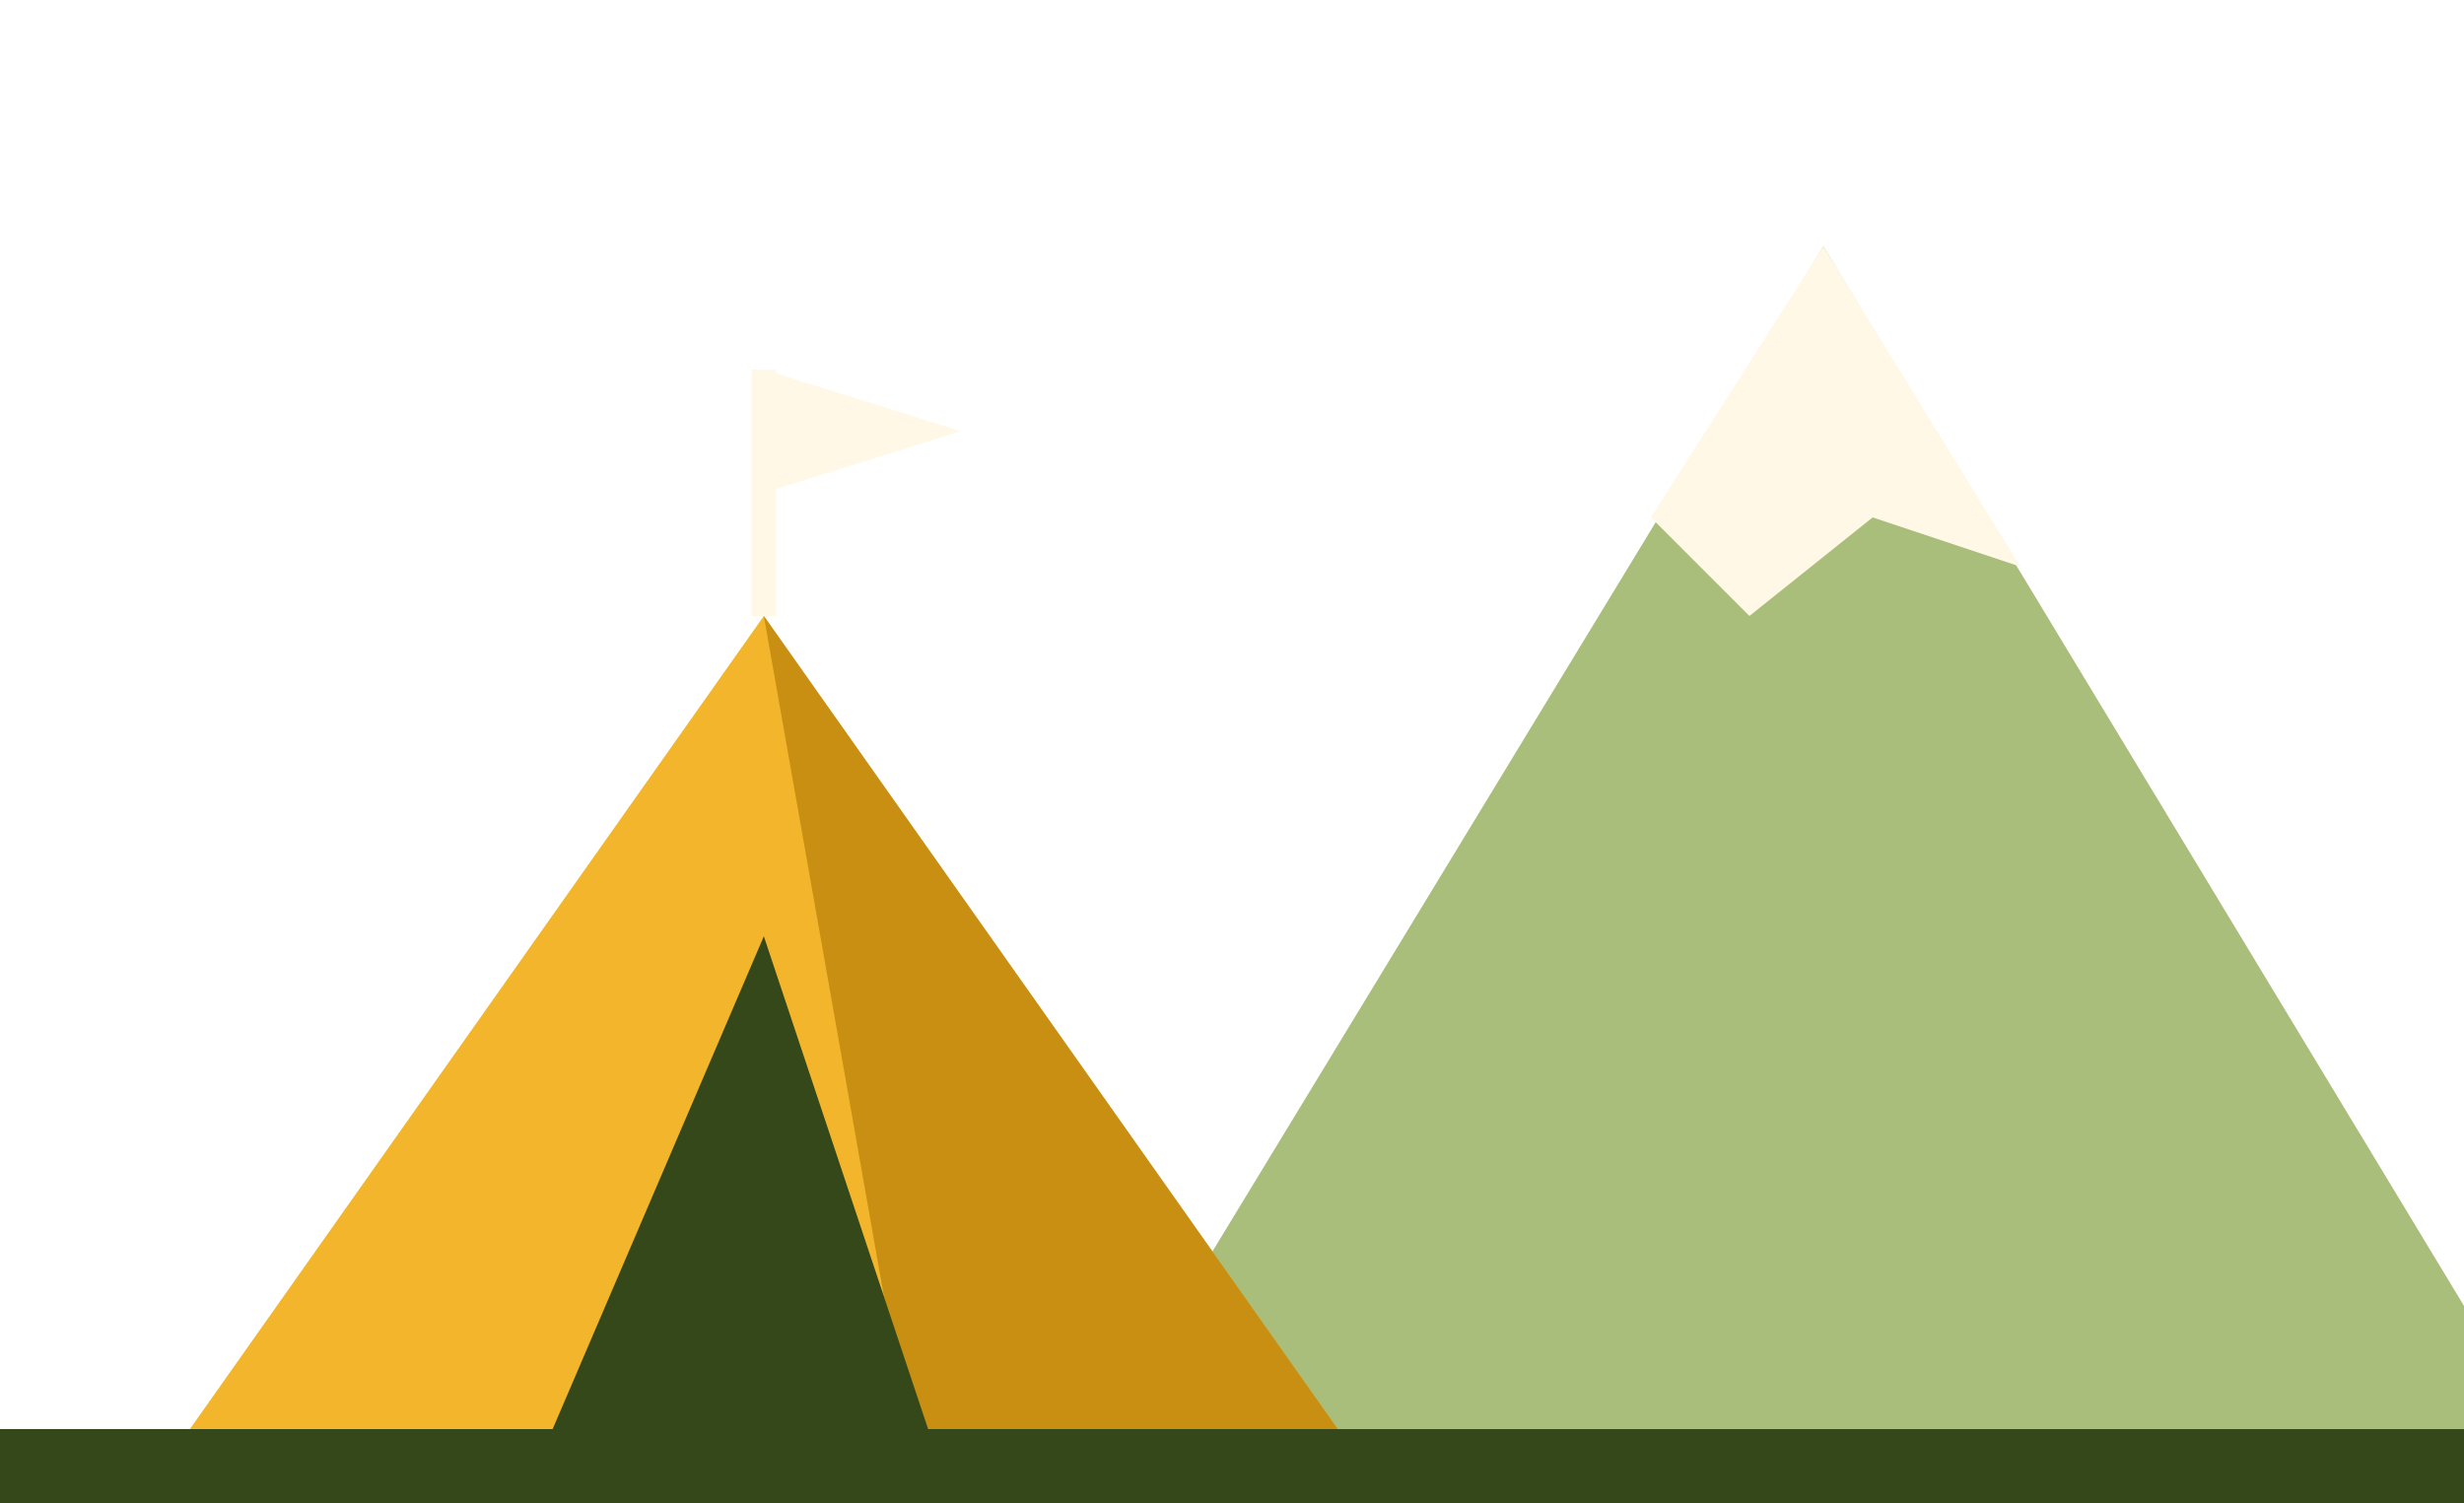
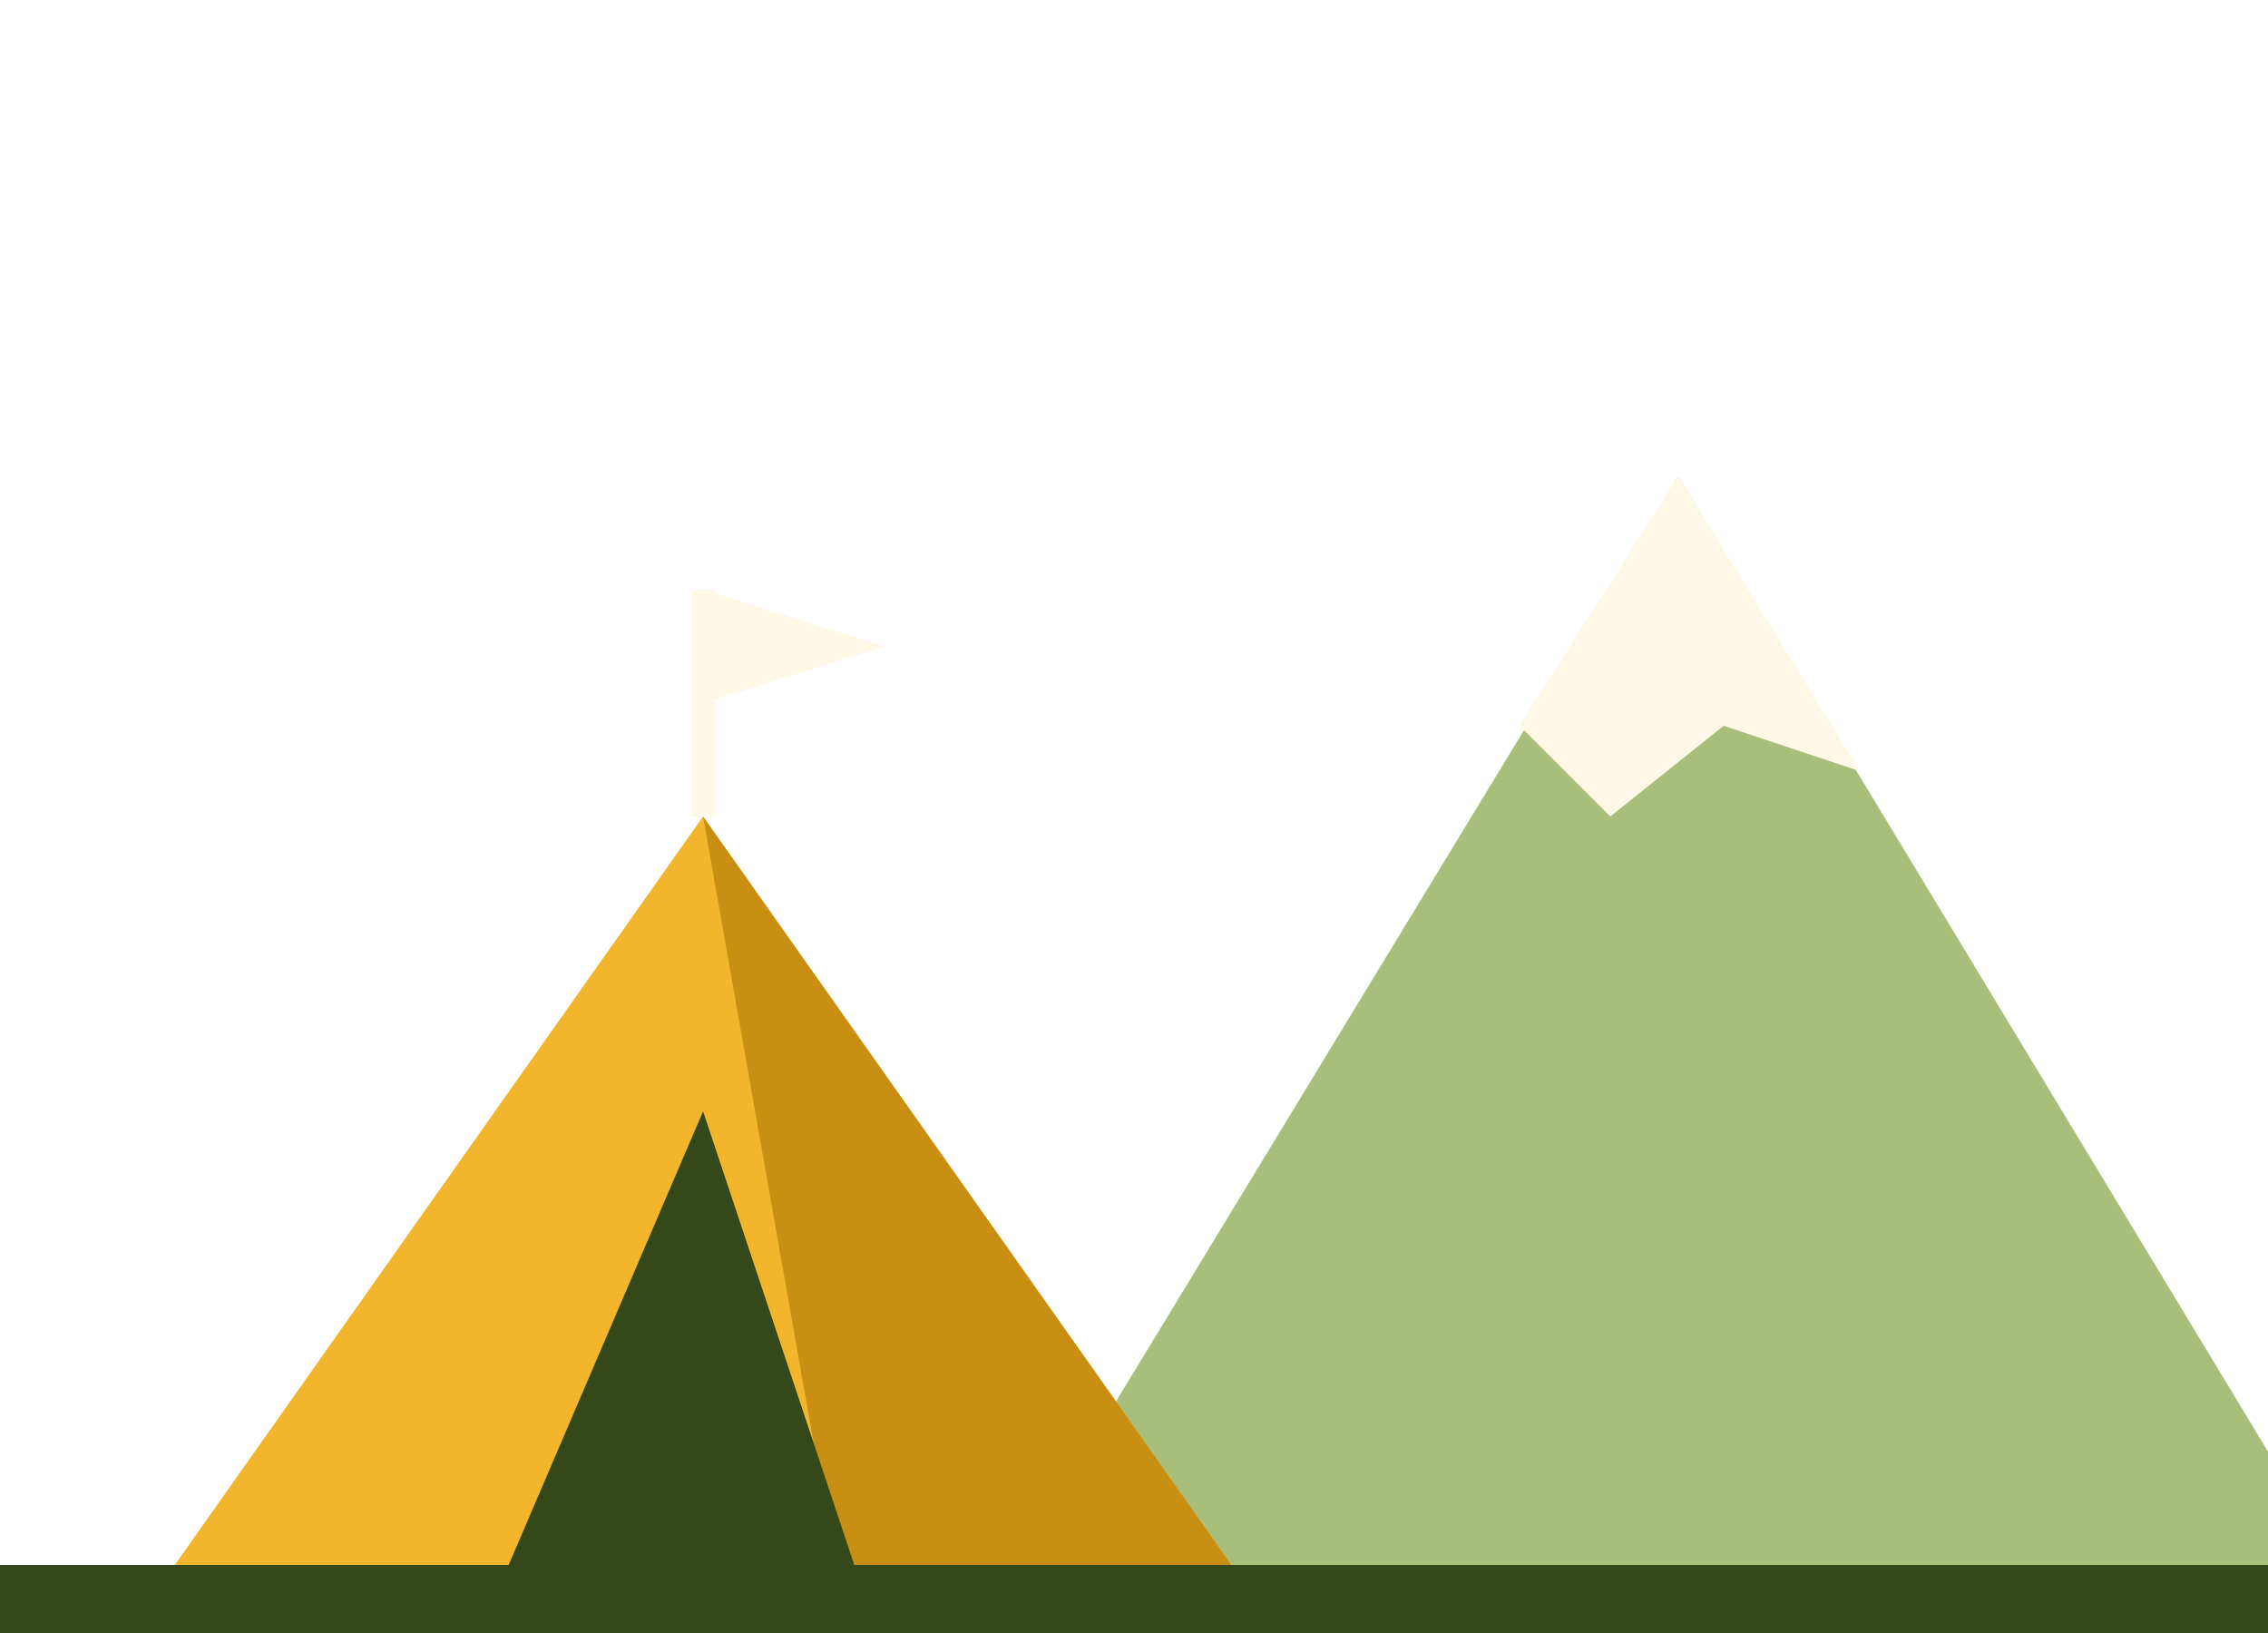
- <svg xmlns="http://www.w3.org/2000/svg" viewBox="0 0 200 122">
+ <svg xmlns="http://www.w3.org/2000/svg" viewBox="0 -22 200 144">
  <polygon points="86,122 148,20 200,106 200,122" fill="#A9BE7A" />
  <polygon points="148,20 164,46 152,42 142,50 134,42" fill="#FFF8E6" />
  <polygon points="14,118 62,50 110,118" fill="#F2B52B" />
  <polygon points="62,50 110,118 74,118" fill="#C98F12" />
  <polygon points="62,76 44,118 76,118" fill="#34481A" />
  <path d="M62 50 V30" stroke="#FFF8E6" stroke-width="2" />
  <polygon points="62,30 78,35 62,40" fill="#FFF8E6" />
  <rect x="0" y="116" width="200" height="6" fill="#34481A" />
</svg>
